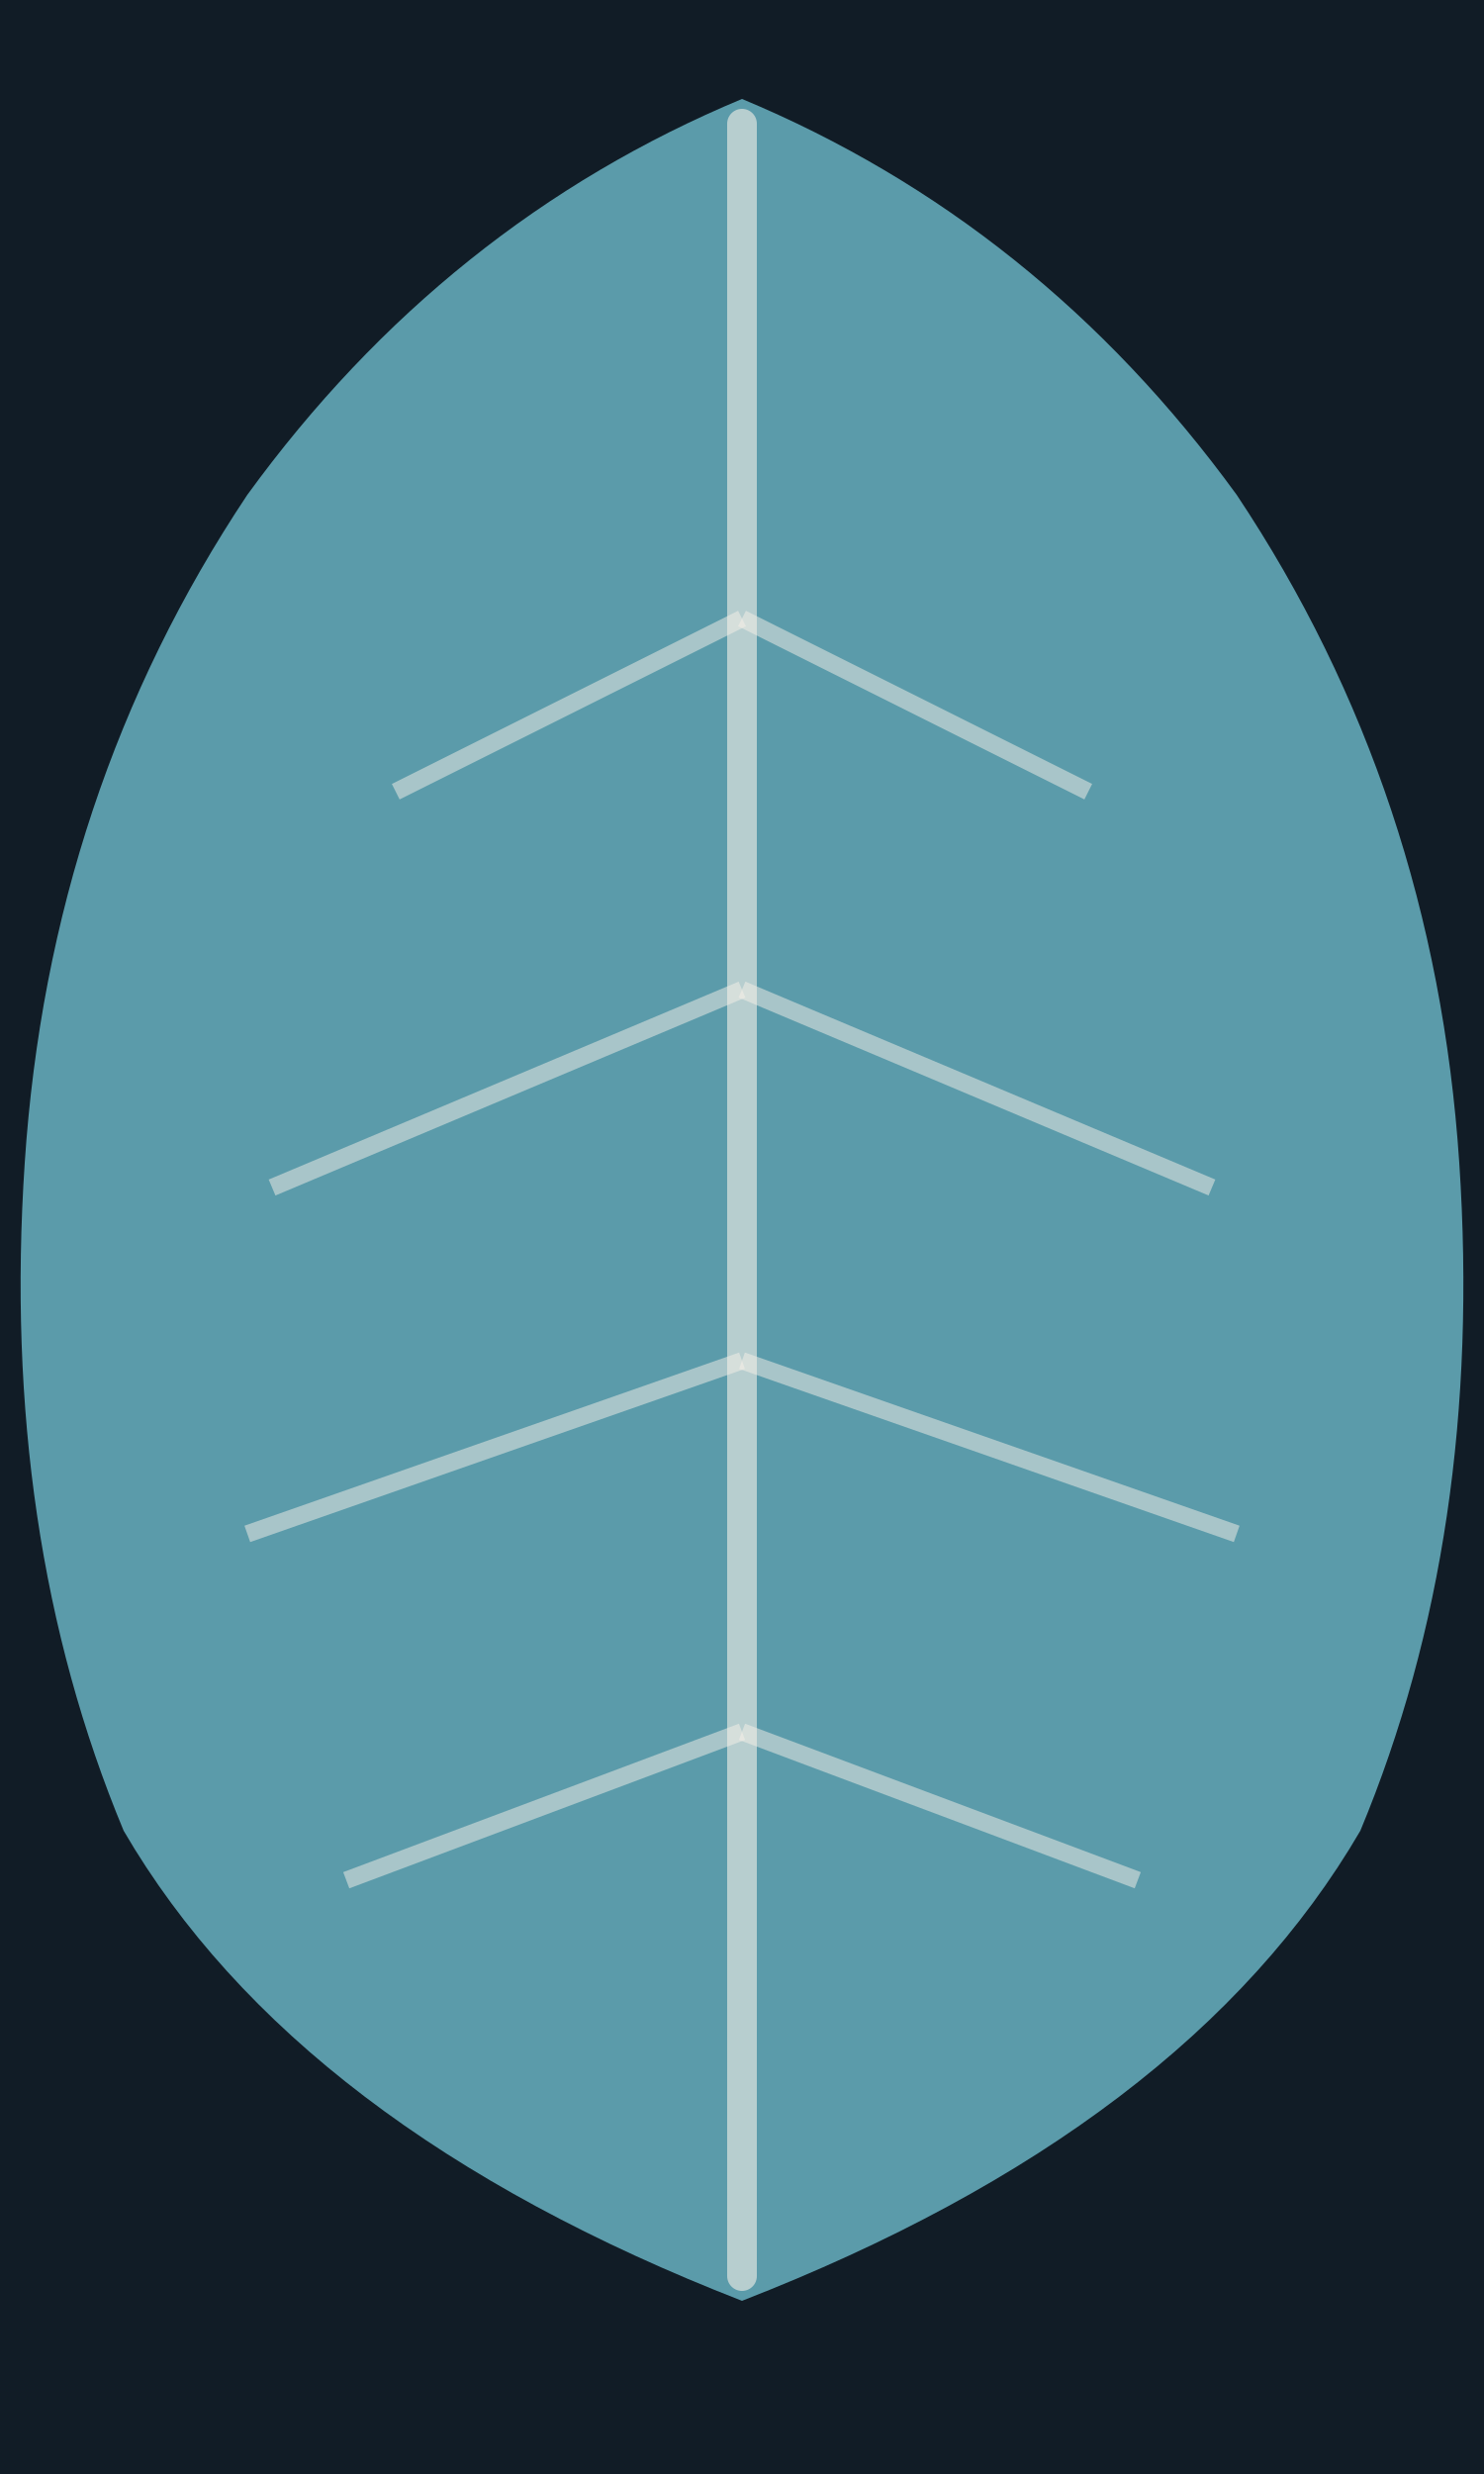
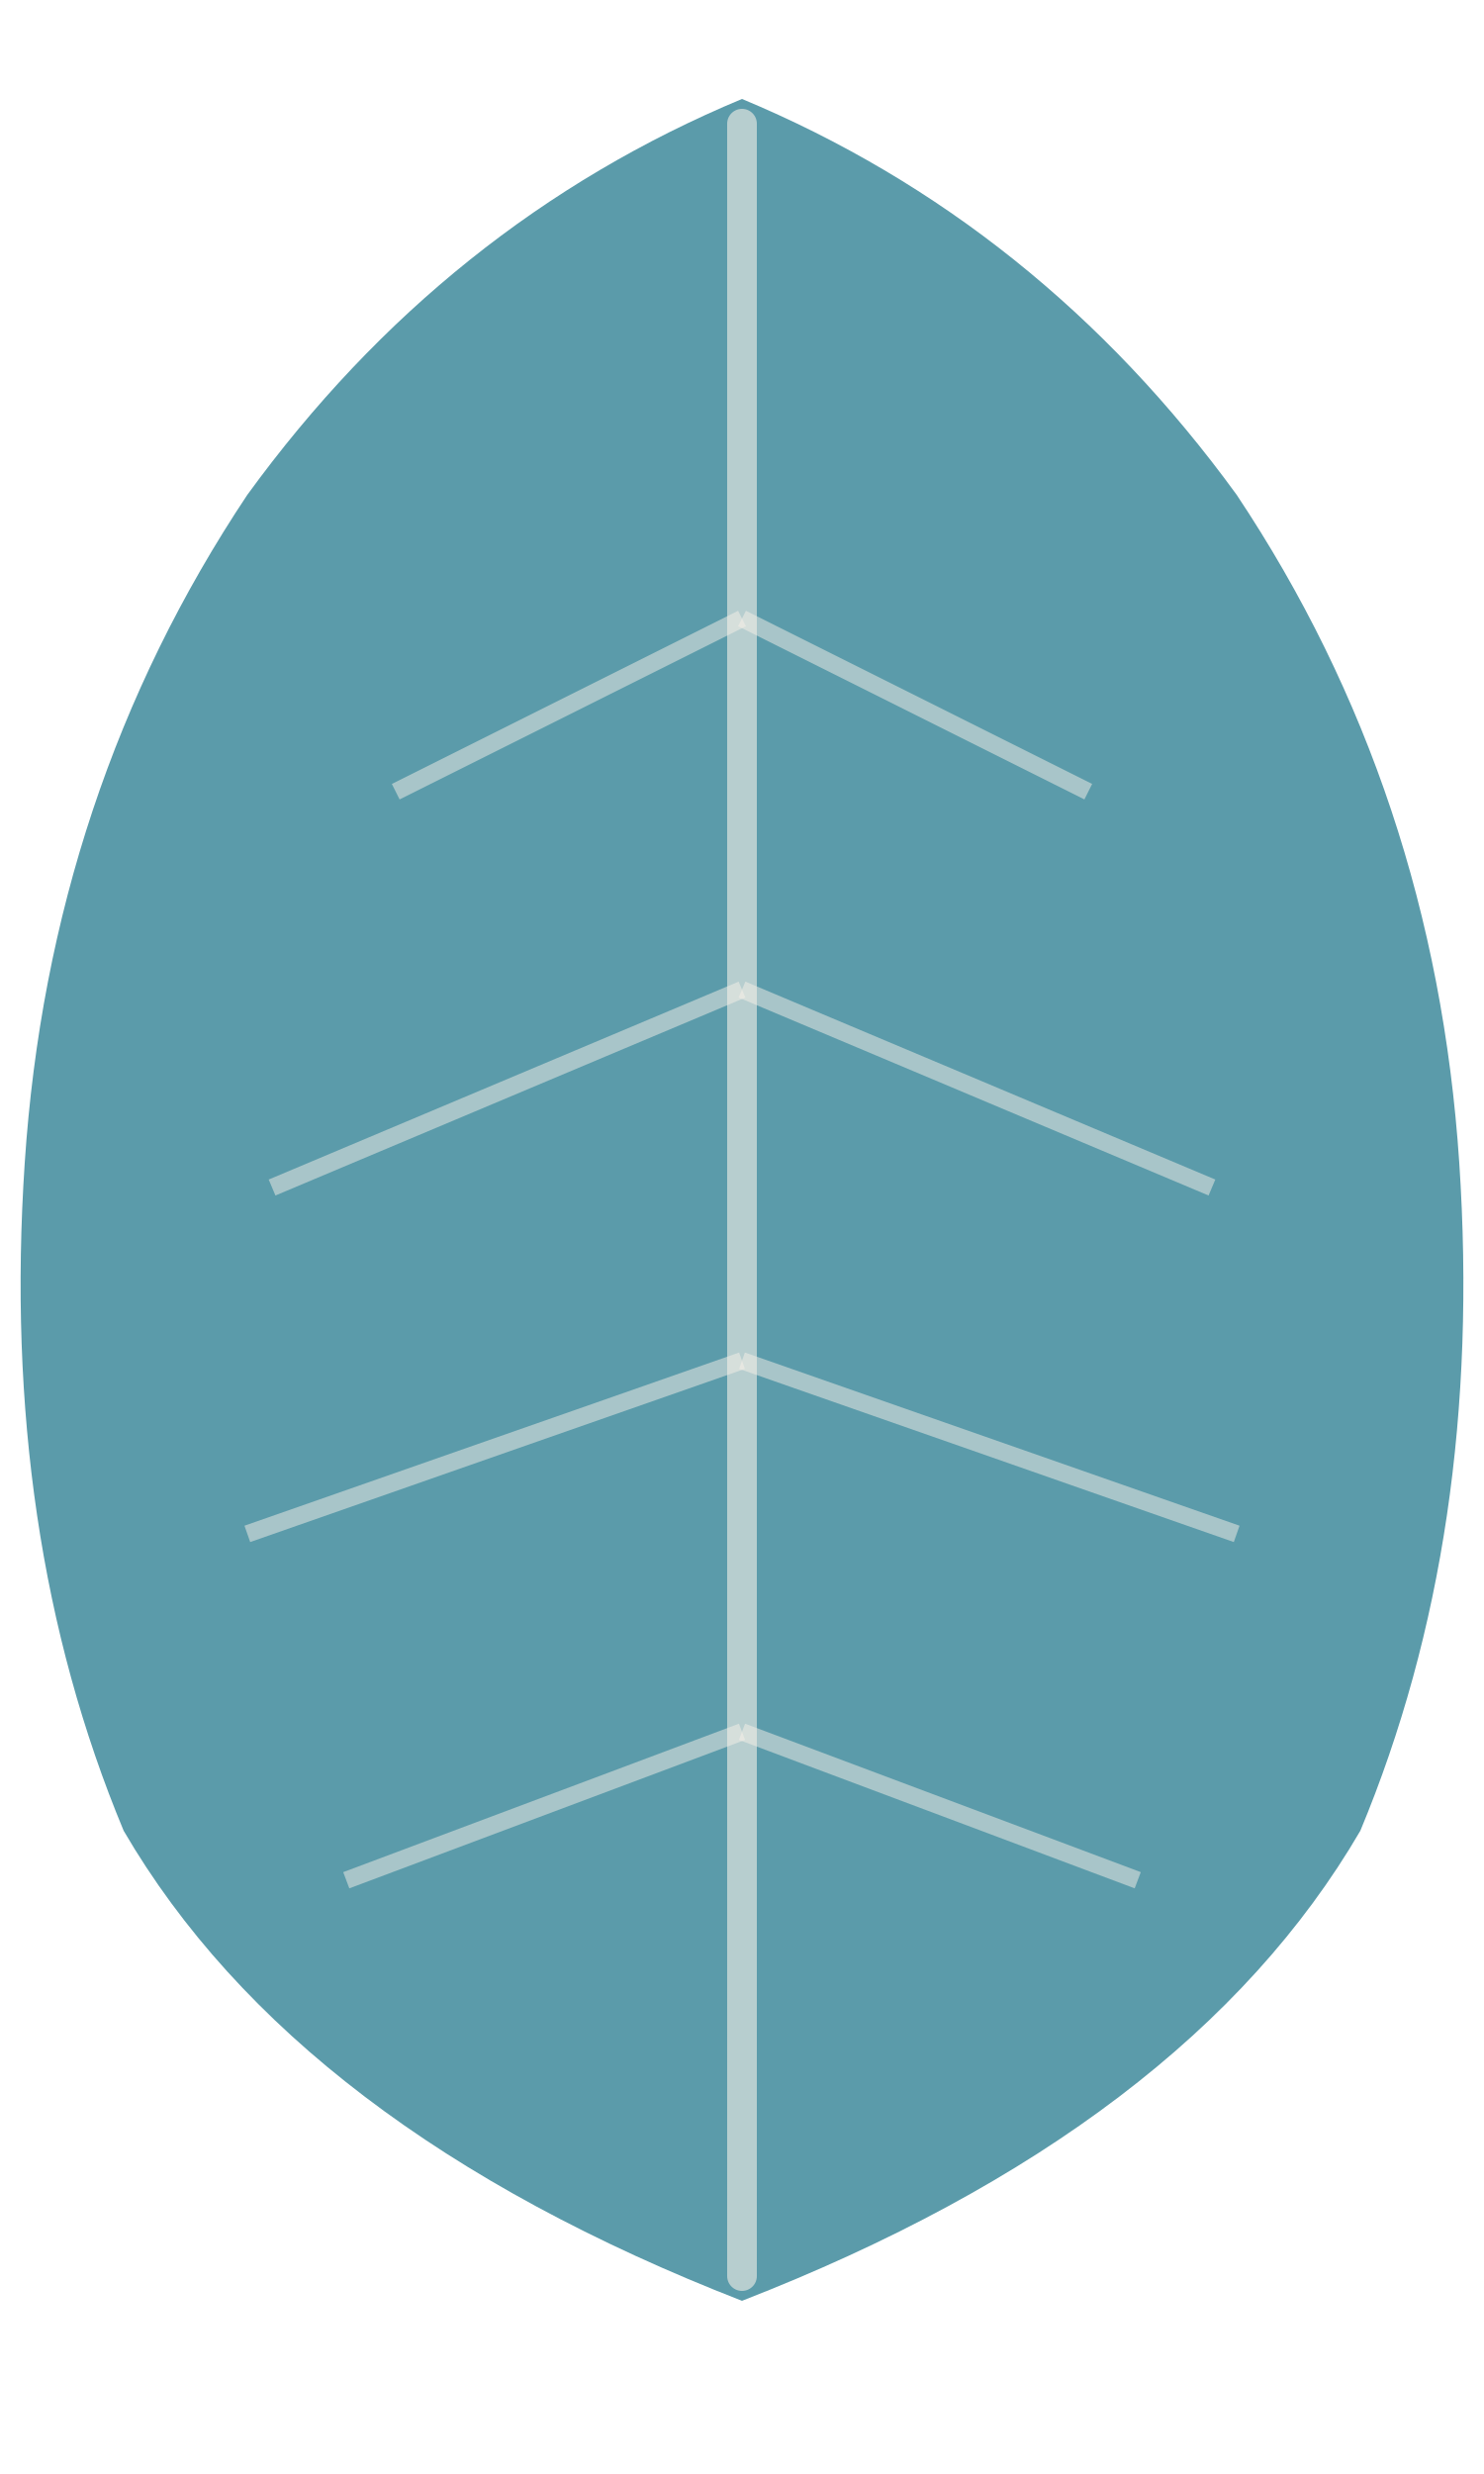
<svg xmlns="http://www.w3.org/2000/svg" viewBox="0 0 60 100" fill="none">
-   <rect width="60" height="100" fill="#111C26" />
  <path d="M30,4 Q42,9 50,20 Q58,32 59,47 Q60,62 55,74 Q48,86 30,93 Q12,86 5,74 Q0,62 1,47 Q2,32 10,20 Q18,9 30,4Z" fill="#5B9BAA" />
  <line x1="30" y1="5" x2="30" y2="92" stroke="#F5F0E8" stroke-width="1.2" stroke-linecap="round" opacity="0.6" />
  <line x1="30" y1="25" x2="44" y2="32" stroke="#F5F0E8" stroke-width="0.7" opacity="0.5" />
  <line x1="30" y1="40" x2="49" y2="48" stroke="#F5F0E8" stroke-width="0.7" opacity="0.5" />
  <line x1="30" y1="55" x2="50" y2="62" stroke="#F5F0E8" stroke-width="0.7" opacity="0.5" />
  <line x1="30" y1="70" x2="46" y2="76" stroke="#F5F0E8" stroke-width="0.7" opacity="0.5" />
  <line x1="30" y1="25" x2="16" y2="32" stroke="#F5F0E8" stroke-width="0.7" opacity="0.5" />
  <line x1="30" y1="40" x2="11" y2="48" stroke="#F5F0E8" stroke-width="0.7" opacity="0.5" />
  <line x1="30" y1="55" x2="10" y2="62" stroke="#F5F0E8" stroke-width="0.7" opacity="0.5" />
  <line x1="30" y1="70" x2="14" y2="76" stroke="#F5F0E8" stroke-width="0.7" opacity="0.5" />
</svg>
